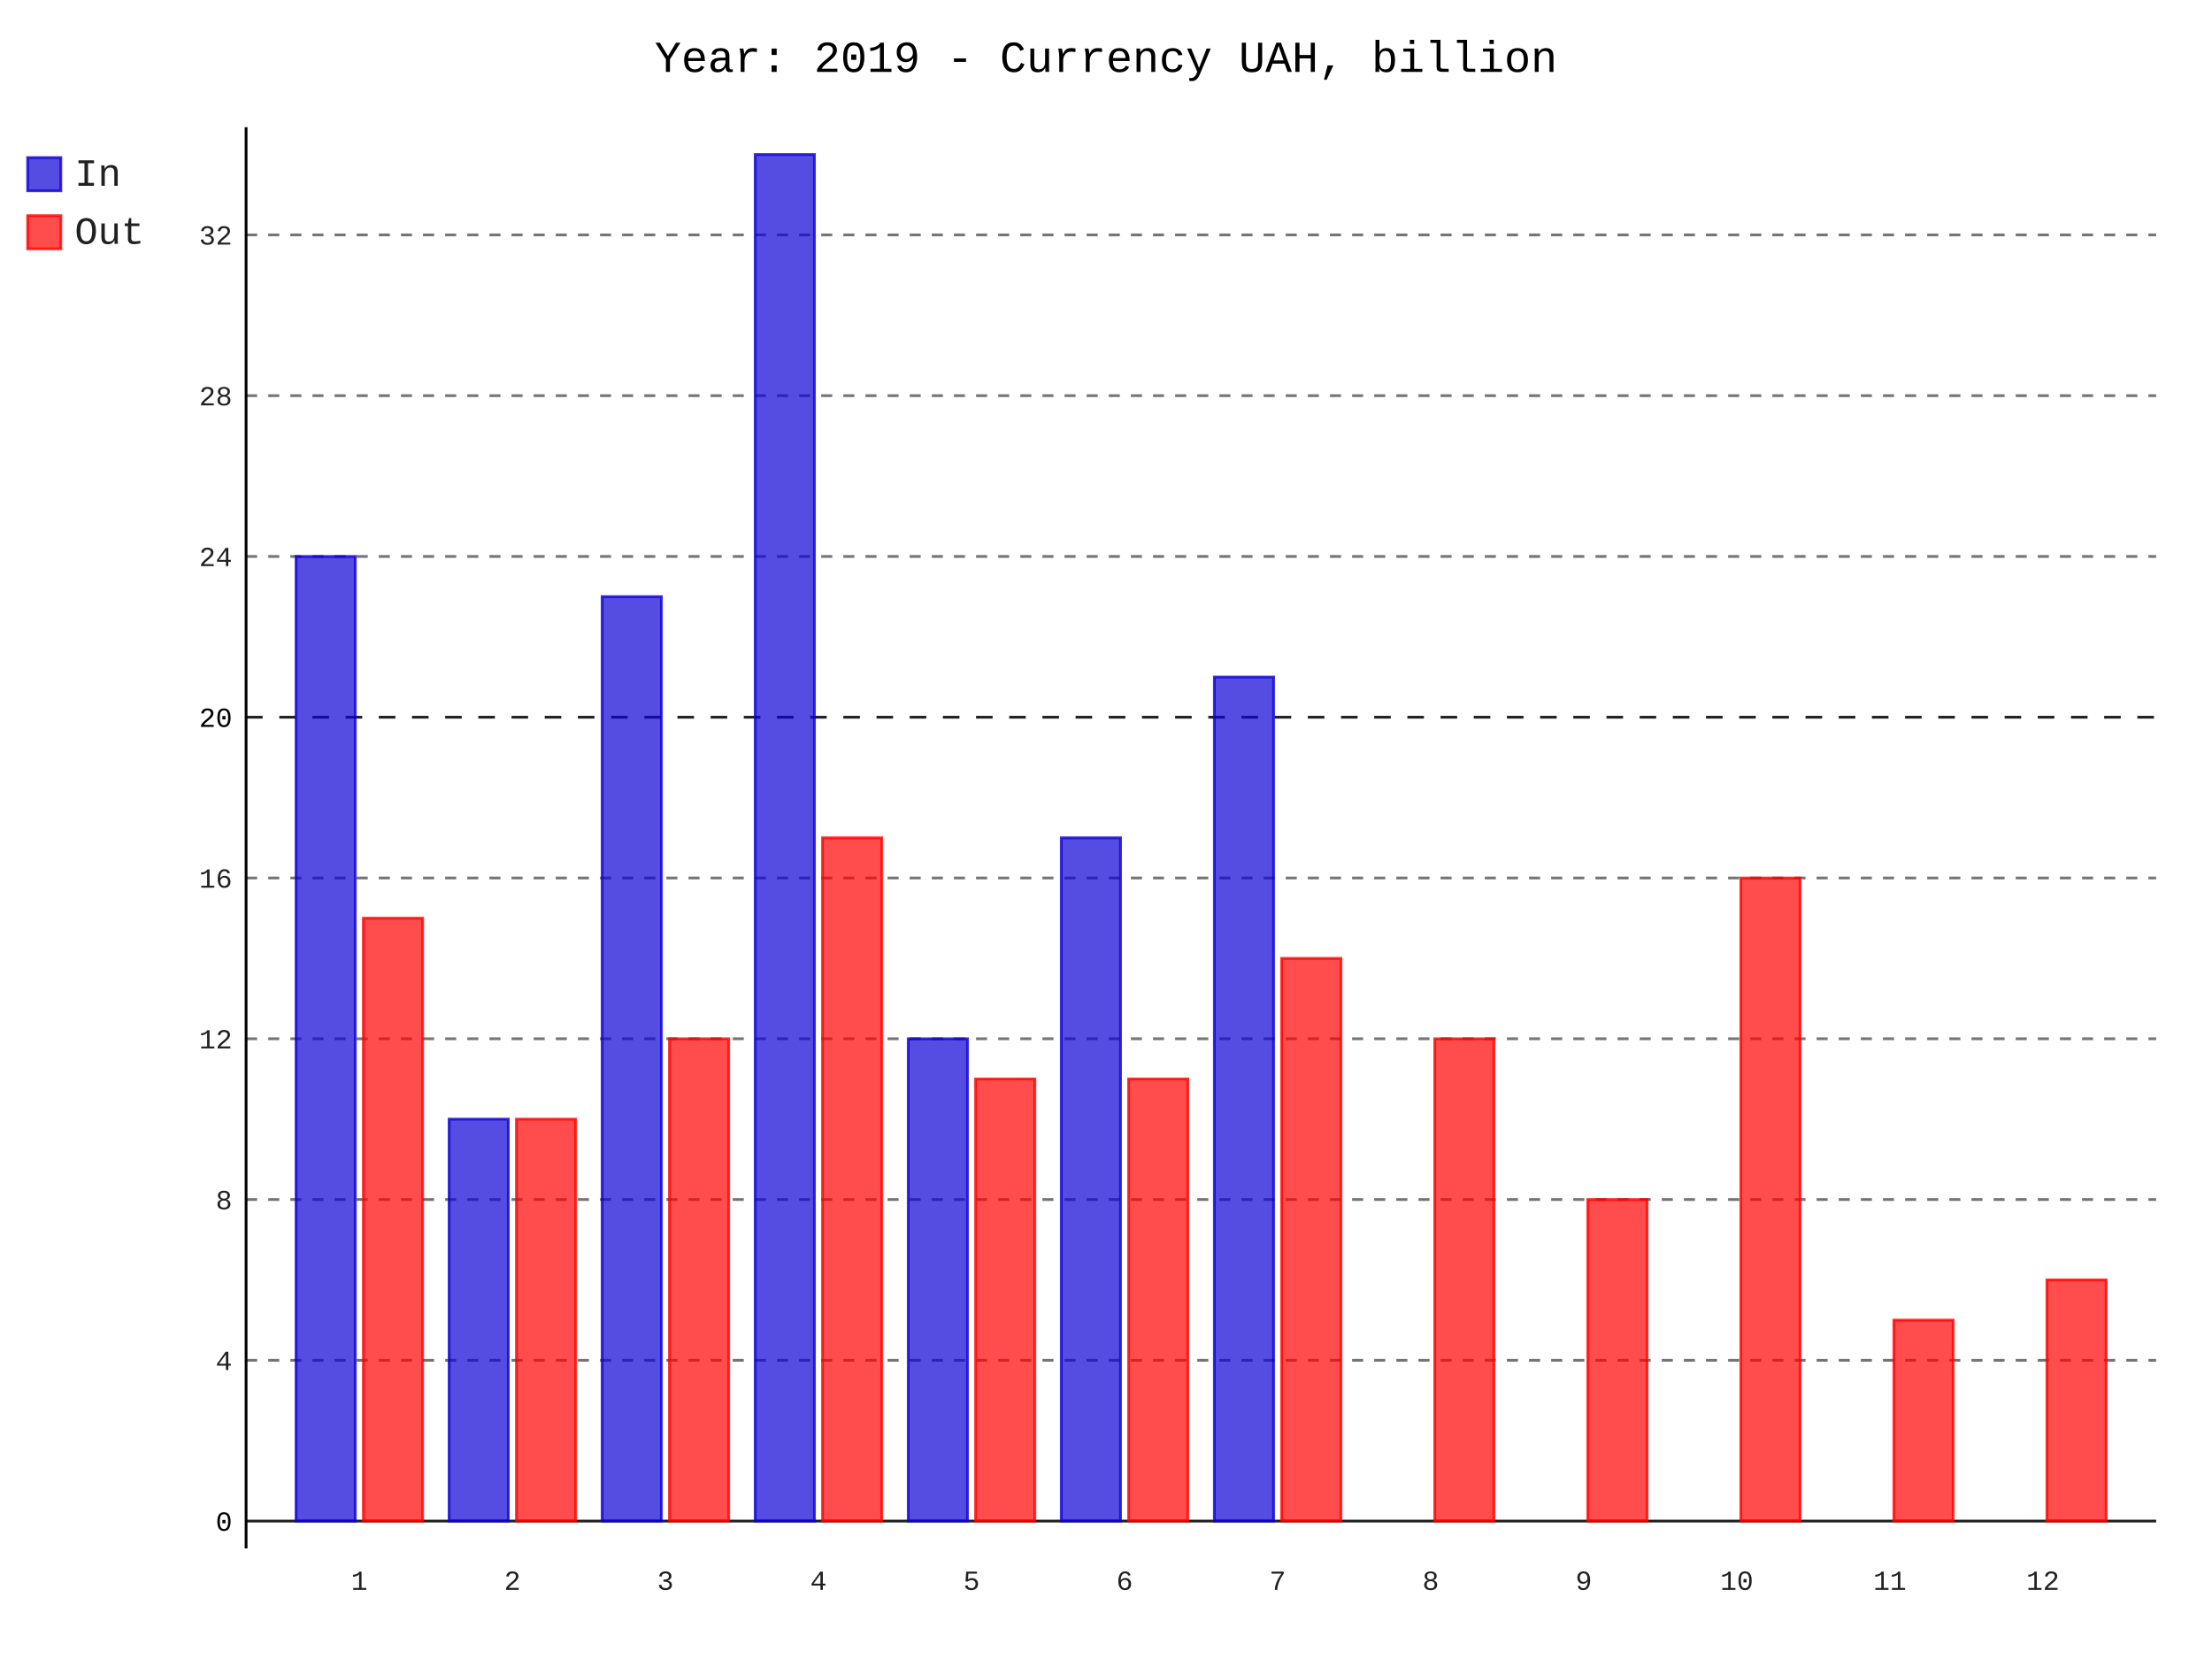
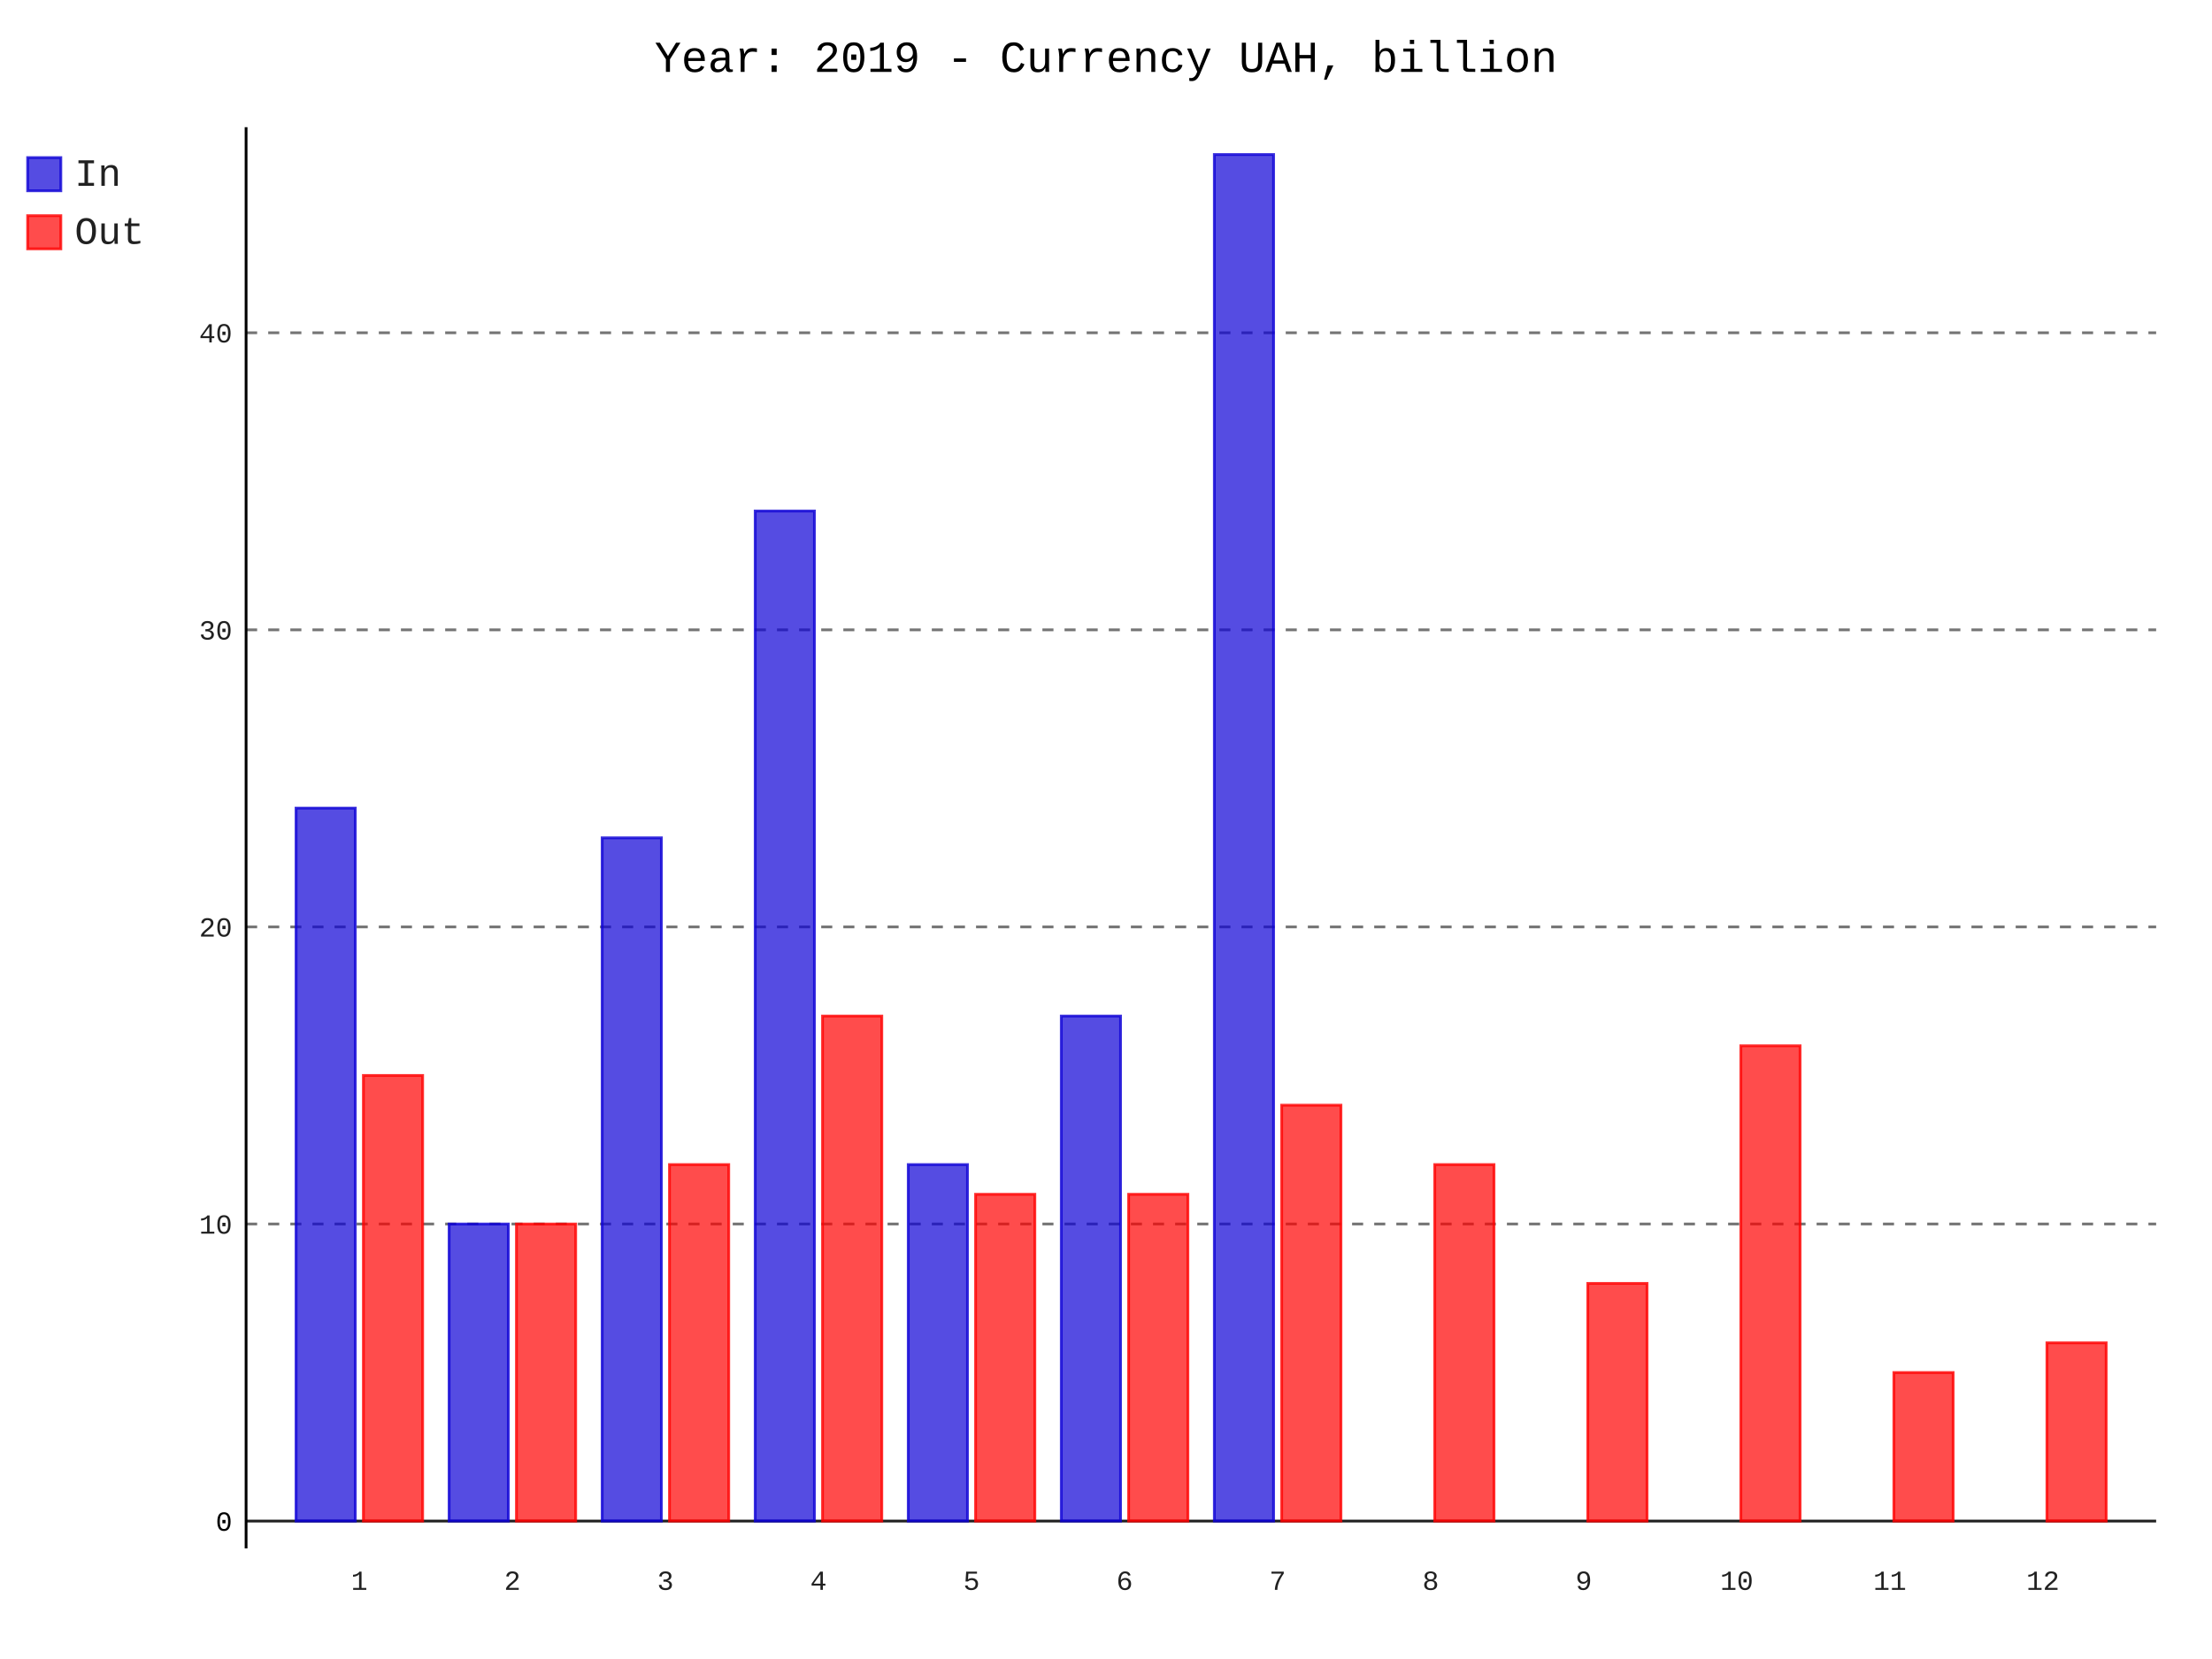
- <svg xmlns="http://www.w3.org/2000/svg" class="pygal-chart" id="chart-8a8cd2ef-dc55-4d56-974d-a507516ee1ba" viewBox="0 0 800 600">
+ <svg xmlns="http://www.w3.org/2000/svg" class="pygal-chart" id="chart-40b64cc5-6ace-4997-a07a-0007b4d95c33" viewBox="0 0 800 600">
  <defs>
-     <style type="text/css">#chart-8a8cd2ef-dc55-4d56-974d-a507516ee1ba{-webkit-user-select:none;-webkit-font-smoothing:antialiased;font-family:Consolas,"Liberation Mono",Menlo,Courier,monospace}#chart-8a8cd2ef-dc55-4d56-974d-a507516ee1ba .title{font-family:Consolas,"Liberation Mono",Menlo,Courier,monospace;font-size:16px}#chart-8a8cd2ef-dc55-4d56-974d-a507516ee1ba .legends .legend text{font-family:Consolas,"Liberation Mono",Menlo,Courier,monospace;font-size:14px}#chart-8a8cd2ef-dc55-4d56-974d-a507516ee1ba .axis text{font-family:Consolas,"Liberation Mono",Menlo,Courier,monospace;font-size:10px}#chart-8a8cd2ef-dc55-4d56-974d-a507516ee1ba .axis text.major{font-family:Consolas,"Liberation Mono",Menlo,Courier,monospace;font-size:10px}#chart-8a8cd2ef-dc55-4d56-974d-a507516ee1ba .text-overlay text.value{font-family:Consolas,"Liberation Mono",Menlo,Courier,monospace;font-size:16px}#chart-8a8cd2ef-dc55-4d56-974d-a507516ee1ba .text-overlay text.label{font-family:Consolas,"Liberation Mono",Menlo,Courier,monospace;font-size:10px}#chart-8a8cd2ef-dc55-4d56-974d-a507516ee1ba .tooltip{font-family:Consolas,"Liberation Mono",Menlo,Courier,monospace;font-size:14px}#chart-8a8cd2ef-dc55-4d56-974d-a507516ee1ba text.no_data{font-family:Consolas,"Liberation Mono",Menlo,Courier,monospace;font-size:64px}
- #chart-8a8cd2ef-dc55-4d56-974d-a507516ee1ba{background-color:#ffffff}#chart-8a8cd2ef-dc55-4d56-974d-a507516ee1ba path,#chart-8a8cd2ef-dc55-4d56-974d-a507516ee1ba line,#chart-8a8cd2ef-dc55-4d56-974d-a507516ee1ba rect,#chart-8a8cd2ef-dc55-4d56-974d-a507516ee1ba circle{-webkit-transition:150ms;-moz-transition:150ms;transition:150ms}#chart-8a8cd2ef-dc55-4d56-974d-a507516ee1ba .graph &gt; .background{fill:#ffffff}#chart-8a8cd2ef-dc55-4d56-974d-a507516ee1ba .plot &gt; .background{fill:rgba(255,255,255,1)}#chart-8a8cd2ef-dc55-4d56-974d-a507516ee1ba .graph{fill:rgba(0,0,0,.87)}#chart-8a8cd2ef-dc55-4d56-974d-a507516ee1ba text.no_data{fill:rgba(0,0,0,1)}#chart-8a8cd2ef-dc55-4d56-974d-a507516ee1ba .title{fill:rgba(0,0,0,1)}#chart-8a8cd2ef-dc55-4d56-974d-a507516ee1ba .legends .legend text{fill:rgba(0,0,0,.87)}#chart-8a8cd2ef-dc55-4d56-974d-a507516ee1ba .legends .legend:hover text{fill:rgba(0,0,0,1)}#chart-8a8cd2ef-dc55-4d56-974d-a507516ee1ba .axis .line{stroke:rgba(0,0,0,1)}#chart-8a8cd2ef-dc55-4d56-974d-a507516ee1ba .axis .guide.line{stroke:rgba(0,0,0,.54)}#chart-8a8cd2ef-dc55-4d56-974d-a507516ee1ba .axis .major.line{stroke:rgba(0,0,0,.87)}#chart-8a8cd2ef-dc55-4d56-974d-a507516ee1ba .axis text.major{fill:rgba(0,0,0,1)}#chart-8a8cd2ef-dc55-4d56-974d-a507516ee1ba .axis.y .guides:hover .guide.line,#chart-8a8cd2ef-dc55-4d56-974d-a507516ee1ba .line-graph .axis.x .guides:hover .guide.line,#chart-8a8cd2ef-dc55-4d56-974d-a507516ee1ba .stackedline-graph .axis.x .guides:hover .guide.line,#chart-8a8cd2ef-dc55-4d56-974d-a507516ee1ba .xy-graph .axis.x .guides:hover .guide.line{stroke:rgba(0,0,0,1)}#chart-8a8cd2ef-dc55-4d56-974d-a507516ee1ba .axis .guides:hover text{fill:rgba(0,0,0,1)}#chart-8a8cd2ef-dc55-4d56-974d-a507516ee1ba .reactive{fill-opacity:.7;stroke-opacity:.8}#chart-8a8cd2ef-dc55-4d56-974d-a507516ee1ba .ci{stroke:rgba(0,0,0,.87)}#chart-8a8cd2ef-dc55-4d56-974d-a507516ee1ba .reactive.active,#chart-8a8cd2ef-dc55-4d56-974d-a507516ee1ba .active .reactive{fill-opacity:.8;stroke-opacity:.9;stroke-width:4}#chart-8a8cd2ef-dc55-4d56-974d-a507516ee1ba .ci .reactive.active{stroke-width:1.5}#chart-8a8cd2ef-dc55-4d56-974d-a507516ee1ba .series text{fill:rgba(0,0,0,1)}#chart-8a8cd2ef-dc55-4d56-974d-a507516ee1ba .tooltip rect{fill:rgba(255,255,255,1);stroke:rgba(0,0,0,1);-webkit-transition:opacity 150ms;-moz-transition:opacity 150ms;transition:opacity 150ms}#chart-8a8cd2ef-dc55-4d56-974d-a507516ee1ba .tooltip .label{fill:rgba(0,0,0,.87)}#chart-8a8cd2ef-dc55-4d56-974d-a507516ee1ba .tooltip .label{fill:rgba(0,0,0,.87)}#chart-8a8cd2ef-dc55-4d56-974d-a507516ee1ba .tooltip .legend{font-size:.8em;fill:rgba(0,0,0,.54)}#chart-8a8cd2ef-dc55-4d56-974d-a507516ee1ba .tooltip .x_label{font-size:.6em;fill:rgba(0,0,0,1)}#chart-8a8cd2ef-dc55-4d56-974d-a507516ee1ba .tooltip .xlink{font-size:.5em;text-decoration:underline}#chart-8a8cd2ef-dc55-4d56-974d-a507516ee1ba .tooltip .value{font-size:1.5em}#chart-8a8cd2ef-dc55-4d56-974d-a507516ee1ba .bound{font-size:.5em}#chart-8a8cd2ef-dc55-4d56-974d-a507516ee1ba .max-value{font-size:.75em;fill:rgba(0,0,0,.54)}#chart-8a8cd2ef-dc55-4d56-974d-a507516ee1ba .map-element{fill:rgba(255,255,255,1);stroke:rgba(0,0,0,.54) !important}#chart-8a8cd2ef-dc55-4d56-974d-a507516ee1ba .map-element .reactive{fill-opacity:inherit;stroke-opacity:inherit}#chart-8a8cd2ef-dc55-4d56-974d-a507516ee1ba .color-0,#chart-8a8cd2ef-dc55-4d56-974d-a507516ee1ba .color-0 a:visited{stroke:#0d00d6;fill:#0d00d6}#chart-8a8cd2ef-dc55-4d56-974d-a507516ee1ba .color-1,#chart-8a8cd2ef-dc55-4d56-974d-a507516ee1ba .color-1 a:visited{stroke:#ff0000;fill:#ff0000}#chart-8a8cd2ef-dc55-4d56-974d-a507516ee1ba .text-overlay .color-0 text{fill:black}#chart-8a8cd2ef-dc55-4d56-974d-a507516ee1ba .text-overlay .color-1 text{fill:black}
- #chart-8a8cd2ef-dc55-4d56-974d-a507516ee1ba text.no_data{text-anchor:middle}#chart-8a8cd2ef-dc55-4d56-974d-a507516ee1ba .guide.line{fill:none}#chart-8a8cd2ef-dc55-4d56-974d-a507516ee1ba .centered{text-anchor:middle}#chart-8a8cd2ef-dc55-4d56-974d-a507516ee1ba .title{text-anchor:middle}#chart-8a8cd2ef-dc55-4d56-974d-a507516ee1ba .legends .legend text{fill-opacity:1}#chart-8a8cd2ef-dc55-4d56-974d-a507516ee1ba .axis.x text{text-anchor:middle}#chart-8a8cd2ef-dc55-4d56-974d-a507516ee1ba .axis.x:not(.web) text[transform]{text-anchor:start}#chart-8a8cd2ef-dc55-4d56-974d-a507516ee1ba .axis.x:not(.web) text[transform].backwards{text-anchor:end}#chart-8a8cd2ef-dc55-4d56-974d-a507516ee1ba .axis.y text{text-anchor:end}#chart-8a8cd2ef-dc55-4d56-974d-a507516ee1ba .axis.y text[transform].backwards{text-anchor:start}#chart-8a8cd2ef-dc55-4d56-974d-a507516ee1ba .axis.y2 text{text-anchor:start}#chart-8a8cd2ef-dc55-4d56-974d-a507516ee1ba .axis.y2 text[transform].backwards{text-anchor:end}#chart-8a8cd2ef-dc55-4d56-974d-a507516ee1ba .axis .guide.line{stroke-dasharray:4,4}#chart-8a8cd2ef-dc55-4d56-974d-a507516ee1ba .axis .major.guide.line{stroke-dasharray:6,6}#chart-8a8cd2ef-dc55-4d56-974d-a507516ee1ba .horizontal .axis.y .guide.line,#chart-8a8cd2ef-dc55-4d56-974d-a507516ee1ba .horizontal .axis.y2 .guide.line,#chart-8a8cd2ef-dc55-4d56-974d-a507516ee1ba .vertical .axis.x .guide.line{opacity:0}#chart-8a8cd2ef-dc55-4d56-974d-a507516ee1ba .horizontal .axis.always_show .guide.line,#chart-8a8cd2ef-dc55-4d56-974d-a507516ee1ba .vertical .axis.always_show .guide.line{opacity:1 !important}#chart-8a8cd2ef-dc55-4d56-974d-a507516ee1ba .axis.y .guides:hover .guide.line,#chart-8a8cd2ef-dc55-4d56-974d-a507516ee1ba .axis.y2 .guides:hover .guide.line,#chart-8a8cd2ef-dc55-4d56-974d-a507516ee1ba .axis.x .guides:hover .guide.line{opacity:1}#chart-8a8cd2ef-dc55-4d56-974d-a507516ee1ba .axis .guides:hover text{opacity:1}#chart-8a8cd2ef-dc55-4d56-974d-a507516ee1ba .nofill{fill:none}#chart-8a8cd2ef-dc55-4d56-974d-a507516ee1ba .subtle-fill{fill-opacity:.2}#chart-8a8cd2ef-dc55-4d56-974d-a507516ee1ba .dot{stroke-width:1px;fill-opacity:1}#chart-8a8cd2ef-dc55-4d56-974d-a507516ee1ba .dot.active{stroke-width:5px}#chart-8a8cd2ef-dc55-4d56-974d-a507516ee1ba .dot.negative{fill:transparent}#chart-8a8cd2ef-dc55-4d56-974d-a507516ee1ba text,#chart-8a8cd2ef-dc55-4d56-974d-a507516ee1ba tspan{stroke:none !important}#chart-8a8cd2ef-dc55-4d56-974d-a507516ee1ba .series text.active{opacity:1}#chart-8a8cd2ef-dc55-4d56-974d-a507516ee1ba .tooltip rect{fill-opacity:.95;stroke-width:.5}#chart-8a8cd2ef-dc55-4d56-974d-a507516ee1ba .tooltip text{fill-opacity:1}#chart-8a8cd2ef-dc55-4d56-974d-a507516ee1ba .showable{visibility:hidden}#chart-8a8cd2ef-dc55-4d56-974d-a507516ee1ba .showable.shown{visibility:visible}#chart-8a8cd2ef-dc55-4d56-974d-a507516ee1ba .gauge-background{fill:rgba(229,229,229,1);stroke:none}#chart-8a8cd2ef-dc55-4d56-974d-a507516ee1ba .bg-lines{stroke:#ffffff;stroke-width:2px}</style>
+     <style type="text/css">#chart-40b64cc5-6ace-4997-a07a-0007b4d95c33{-webkit-user-select:none;-webkit-font-smoothing:antialiased;font-family:Consolas,"Liberation Mono",Menlo,Courier,monospace}#chart-40b64cc5-6ace-4997-a07a-0007b4d95c33 .title{font-family:Consolas,"Liberation Mono",Menlo,Courier,monospace;font-size:16px}#chart-40b64cc5-6ace-4997-a07a-0007b4d95c33 .legends .legend text{font-family:Consolas,"Liberation Mono",Menlo,Courier,monospace;font-size:14px}#chart-40b64cc5-6ace-4997-a07a-0007b4d95c33 .axis text{font-family:Consolas,"Liberation Mono",Menlo,Courier,monospace;font-size:10px}#chart-40b64cc5-6ace-4997-a07a-0007b4d95c33 .axis text.major{font-family:Consolas,"Liberation Mono",Menlo,Courier,monospace;font-size:10px}#chart-40b64cc5-6ace-4997-a07a-0007b4d95c33 .text-overlay text.value{font-family:Consolas,"Liberation Mono",Menlo,Courier,monospace;font-size:16px}#chart-40b64cc5-6ace-4997-a07a-0007b4d95c33 .text-overlay text.label{font-family:Consolas,"Liberation Mono",Menlo,Courier,monospace;font-size:10px}#chart-40b64cc5-6ace-4997-a07a-0007b4d95c33 .tooltip{font-family:Consolas,"Liberation Mono",Menlo,Courier,monospace;font-size:14px}#chart-40b64cc5-6ace-4997-a07a-0007b4d95c33 text.no_data{font-family:Consolas,"Liberation Mono",Menlo,Courier,monospace;font-size:64px}
+ #chart-40b64cc5-6ace-4997-a07a-0007b4d95c33{background-color:#ffffff}#chart-40b64cc5-6ace-4997-a07a-0007b4d95c33 path,#chart-40b64cc5-6ace-4997-a07a-0007b4d95c33 line,#chart-40b64cc5-6ace-4997-a07a-0007b4d95c33 rect,#chart-40b64cc5-6ace-4997-a07a-0007b4d95c33 circle{-webkit-transition:150ms;-moz-transition:150ms;transition:150ms}#chart-40b64cc5-6ace-4997-a07a-0007b4d95c33 .graph &gt; .background{fill:#ffffff}#chart-40b64cc5-6ace-4997-a07a-0007b4d95c33 .plot &gt; .background{fill:rgba(255,255,255,1)}#chart-40b64cc5-6ace-4997-a07a-0007b4d95c33 .graph{fill:rgba(0,0,0,.87)}#chart-40b64cc5-6ace-4997-a07a-0007b4d95c33 text.no_data{fill:rgba(0,0,0,1)}#chart-40b64cc5-6ace-4997-a07a-0007b4d95c33 .title{fill:rgba(0,0,0,1)}#chart-40b64cc5-6ace-4997-a07a-0007b4d95c33 .legends .legend text{fill:rgba(0,0,0,.87)}#chart-40b64cc5-6ace-4997-a07a-0007b4d95c33 .legends .legend:hover text{fill:rgba(0,0,0,1)}#chart-40b64cc5-6ace-4997-a07a-0007b4d95c33 .axis .line{stroke:rgba(0,0,0,1)}#chart-40b64cc5-6ace-4997-a07a-0007b4d95c33 .axis .guide.line{stroke:rgba(0,0,0,.54)}#chart-40b64cc5-6ace-4997-a07a-0007b4d95c33 .axis .major.line{stroke:rgba(0,0,0,.87)}#chart-40b64cc5-6ace-4997-a07a-0007b4d95c33 .axis text.major{fill:rgba(0,0,0,1)}#chart-40b64cc5-6ace-4997-a07a-0007b4d95c33 .axis.y .guides:hover .guide.line,#chart-40b64cc5-6ace-4997-a07a-0007b4d95c33 .line-graph .axis.x .guides:hover .guide.line,#chart-40b64cc5-6ace-4997-a07a-0007b4d95c33 .stackedline-graph .axis.x .guides:hover .guide.line,#chart-40b64cc5-6ace-4997-a07a-0007b4d95c33 .xy-graph .axis.x .guides:hover .guide.line{stroke:rgba(0,0,0,1)}#chart-40b64cc5-6ace-4997-a07a-0007b4d95c33 .axis .guides:hover text{fill:rgba(0,0,0,1)}#chart-40b64cc5-6ace-4997-a07a-0007b4d95c33 .reactive{fill-opacity:.7;stroke-opacity:.8}#chart-40b64cc5-6ace-4997-a07a-0007b4d95c33 .ci{stroke:rgba(0,0,0,.87)}#chart-40b64cc5-6ace-4997-a07a-0007b4d95c33 .reactive.active,#chart-40b64cc5-6ace-4997-a07a-0007b4d95c33 .active .reactive{fill-opacity:.8;stroke-opacity:.9;stroke-width:4}#chart-40b64cc5-6ace-4997-a07a-0007b4d95c33 .ci .reactive.active{stroke-width:1.5}#chart-40b64cc5-6ace-4997-a07a-0007b4d95c33 .series text{fill:rgba(0,0,0,1)}#chart-40b64cc5-6ace-4997-a07a-0007b4d95c33 .tooltip rect{fill:rgba(255,255,255,1);stroke:rgba(0,0,0,1);-webkit-transition:opacity 150ms;-moz-transition:opacity 150ms;transition:opacity 150ms}#chart-40b64cc5-6ace-4997-a07a-0007b4d95c33 .tooltip .label{fill:rgba(0,0,0,.87)}#chart-40b64cc5-6ace-4997-a07a-0007b4d95c33 .tooltip .label{fill:rgba(0,0,0,.87)}#chart-40b64cc5-6ace-4997-a07a-0007b4d95c33 .tooltip .legend{font-size:.8em;fill:rgba(0,0,0,.54)}#chart-40b64cc5-6ace-4997-a07a-0007b4d95c33 .tooltip .x_label{font-size:.6em;fill:rgba(0,0,0,1)}#chart-40b64cc5-6ace-4997-a07a-0007b4d95c33 .tooltip .xlink{font-size:.5em;text-decoration:underline}#chart-40b64cc5-6ace-4997-a07a-0007b4d95c33 .tooltip .value{font-size:1.5em}#chart-40b64cc5-6ace-4997-a07a-0007b4d95c33 .bound{font-size:.5em}#chart-40b64cc5-6ace-4997-a07a-0007b4d95c33 .max-value{font-size:.75em;fill:rgba(0,0,0,.54)}#chart-40b64cc5-6ace-4997-a07a-0007b4d95c33 .map-element{fill:rgba(255,255,255,1);stroke:rgba(0,0,0,.54) !important}#chart-40b64cc5-6ace-4997-a07a-0007b4d95c33 .map-element .reactive{fill-opacity:inherit;stroke-opacity:inherit}#chart-40b64cc5-6ace-4997-a07a-0007b4d95c33 .color-0,#chart-40b64cc5-6ace-4997-a07a-0007b4d95c33 .color-0 a:visited{stroke:#0d00d6;fill:#0d00d6}#chart-40b64cc5-6ace-4997-a07a-0007b4d95c33 .color-1,#chart-40b64cc5-6ace-4997-a07a-0007b4d95c33 .color-1 a:visited{stroke:#ff0000;fill:#ff0000}#chart-40b64cc5-6ace-4997-a07a-0007b4d95c33 .text-overlay .color-0 text{fill:black}#chart-40b64cc5-6ace-4997-a07a-0007b4d95c33 .text-overlay .color-1 text{fill:black}
+ #chart-40b64cc5-6ace-4997-a07a-0007b4d95c33 text.no_data{text-anchor:middle}#chart-40b64cc5-6ace-4997-a07a-0007b4d95c33 .guide.line{fill:none}#chart-40b64cc5-6ace-4997-a07a-0007b4d95c33 .centered{text-anchor:middle}#chart-40b64cc5-6ace-4997-a07a-0007b4d95c33 .title{text-anchor:middle}#chart-40b64cc5-6ace-4997-a07a-0007b4d95c33 .legends .legend text{fill-opacity:1}#chart-40b64cc5-6ace-4997-a07a-0007b4d95c33 .axis.x text{text-anchor:middle}#chart-40b64cc5-6ace-4997-a07a-0007b4d95c33 .axis.x:not(.web) text[transform]{text-anchor:start}#chart-40b64cc5-6ace-4997-a07a-0007b4d95c33 .axis.x:not(.web) text[transform].backwards{text-anchor:end}#chart-40b64cc5-6ace-4997-a07a-0007b4d95c33 .axis.y text{text-anchor:end}#chart-40b64cc5-6ace-4997-a07a-0007b4d95c33 .axis.y text[transform].backwards{text-anchor:start}#chart-40b64cc5-6ace-4997-a07a-0007b4d95c33 .axis.y2 text{text-anchor:start}#chart-40b64cc5-6ace-4997-a07a-0007b4d95c33 .axis.y2 text[transform].backwards{text-anchor:end}#chart-40b64cc5-6ace-4997-a07a-0007b4d95c33 .axis .guide.line{stroke-dasharray:4,4}#chart-40b64cc5-6ace-4997-a07a-0007b4d95c33 .axis .major.guide.line{stroke-dasharray:6,6}#chart-40b64cc5-6ace-4997-a07a-0007b4d95c33 .horizontal .axis.y .guide.line,#chart-40b64cc5-6ace-4997-a07a-0007b4d95c33 .horizontal .axis.y2 .guide.line,#chart-40b64cc5-6ace-4997-a07a-0007b4d95c33 .vertical .axis.x .guide.line{opacity:0}#chart-40b64cc5-6ace-4997-a07a-0007b4d95c33 .horizontal .axis.always_show .guide.line,#chart-40b64cc5-6ace-4997-a07a-0007b4d95c33 .vertical .axis.always_show .guide.line{opacity:1 !important}#chart-40b64cc5-6ace-4997-a07a-0007b4d95c33 .axis.y .guides:hover .guide.line,#chart-40b64cc5-6ace-4997-a07a-0007b4d95c33 .axis.y2 .guides:hover .guide.line,#chart-40b64cc5-6ace-4997-a07a-0007b4d95c33 .axis.x .guides:hover .guide.line{opacity:1}#chart-40b64cc5-6ace-4997-a07a-0007b4d95c33 .axis .guides:hover text{opacity:1}#chart-40b64cc5-6ace-4997-a07a-0007b4d95c33 .nofill{fill:none}#chart-40b64cc5-6ace-4997-a07a-0007b4d95c33 .subtle-fill{fill-opacity:.2}#chart-40b64cc5-6ace-4997-a07a-0007b4d95c33 .dot{stroke-width:1px;fill-opacity:1}#chart-40b64cc5-6ace-4997-a07a-0007b4d95c33 .dot.active{stroke-width:5px}#chart-40b64cc5-6ace-4997-a07a-0007b4d95c33 .dot.negative{fill:transparent}#chart-40b64cc5-6ace-4997-a07a-0007b4d95c33 text,#chart-40b64cc5-6ace-4997-a07a-0007b4d95c33 tspan{stroke:none !important}#chart-40b64cc5-6ace-4997-a07a-0007b4d95c33 .series text.active{opacity:1}#chart-40b64cc5-6ace-4997-a07a-0007b4d95c33 .tooltip rect{fill-opacity:.95;stroke-width:.5}#chart-40b64cc5-6ace-4997-a07a-0007b4d95c33 .tooltip text{fill-opacity:1}#chart-40b64cc5-6ace-4997-a07a-0007b4d95c33 .showable{visibility:hidden}#chart-40b64cc5-6ace-4997-a07a-0007b4d95c33 .showable.shown{visibility:visible}#chart-40b64cc5-6ace-4997-a07a-0007b4d95c33 .gauge-background{fill:rgba(229,229,229,1);stroke:none}#chart-40b64cc5-6ace-4997-a07a-0007b4d95c33 .bg-lines{stroke:#ffffff;stroke-width:2px}</style>
  </defs>
  <g class="graph bar-graph vertical">
    <rect class="background" height="600" width="800" x="0" y="0" />
    <g class="plot" transform="translate(89, 46)">
      <rect class="background" height="514" width="690.8" x="0" y="0" />
      <g class="axis y always_show">
        <g class="guides">
          <path class="axis major line" d="M0 504.115 h690.8" />
          <text class="major" x="-5" y="507.615">0</text>
        </g>
        <g class="guides">
-           <path class="guide line" d="M0 445.971 h690.8" />
-           <text class="" x="-5" y="449.471">4</text>
+           <path class="guide line" d="M0 396.674 h690.8" />
+           <text class="" x="-5" y="400.174">10</text>
        </g>
        <g class="guides">
-           <path class="guide line" d="M0 387.826 h690.8" />
-           <text class="" x="-5" y="391.326">8</text>
+           <path class="guide line" d="M0 289.232 h690.8" />
+           <text class="" x="-5" y="292.732">20</text>
        </g>
        <g class="guides">
-           <path class="guide line" d="M0 329.681 h690.8" />
-           <text class="" x="-5" y="333.181">12</text>
+           <path class="guide line" d="M0 181.791 h690.8" />
+           <text class="" x="-5" y="185.291">30</text>
        </g>
        <g class="guides">
-           <path class="guide line" d="M0 271.536 h690.8" />
-           <text class="" x="-5" y="275.036">16</text>
-         </g>
-         <g class="guides">
-           <path class="major guide line" d="M0 213.391 h690.8" />
-           <text class="major" x="-5" y="216.891">20</text>
-         </g>
-         <g class="guides">
-           <path class="guide line" d="M0 155.247 h690.8" />
-           <text class="" x="-5" y="158.747">24</text>
-         </g>
-         <g class="guides">
-           <path class="guide line" d="M0 97.102 h690.8" />
-           <text class="" x="-5" y="100.602">28</text>
-         </g>
-         <g class="guides">
-           <path class="guide line" d="M0 38.957 h690.8" />
-           <text class="" x="-5" y="42.457">32</text>
+           <path class="guide line" d="M0 74.349 h690.8" />
+           <text class="" x="-5" y="77.849">40</text>
        </g>
      </g>
      <g class="axis x">
        <path class="line" d="M0 0 v514" />
        <g class="guides">
          <path class="guide line" d="M40.961 0 v514" />
          <text class="" x="40.961" y="529.0">1</text>
        </g>
        <g class="guides">
          <path class="guide line" d="M96.313 0 v514" />
          <text class="" x="96.313" y="529.0">2</text>
        </g>
        <g class="guides">
          <path class="guide line" d="M151.666 0 v514" />
          <text class="" x="151.666" y="529.0">3</text>
        </g>
        <g class="guides">
          <path class="guide line" d="M207.019 0 v514" />
          <text class="" x="207.019" y="529.0">4</text>
        </g>
        <g class="guides">
          <path class="guide line" d="M262.371 0 v514" />
          <text class="" x="262.371" y="529.0">5</text>
        </g>
        <g class="guides">
          <path class="guide line" d="M317.724 0 v514" />
          <text class="" x="317.724" y="529.0">6</text>
        </g>
        <g class="guides">
          <path class="guide line" d="M373.076 0 v514" />
          <text class="" x="373.076" y="529.0">7</text>
        </g>
        <g class="guides">
          <path class="guide line" d="M428.429 0 v514" />
          <text class="" x="428.429" y="529.0">8</text>
        </g>
        <g class="guides">
          <path class="guide line" d="M483.781 0 v514" />
          <text class="" x="483.781" y="529.0">9</text>
        </g>
        <g class="guides">
          <path class="guide line" d="M539.134 0 v514" />
          <text class="" x="539.134" y="529.0">10</text>
        </g>
        <g class="guides">
          <path class="guide line" d="M594.487 0 v514" />
          <text class="" x="594.487" y="529.0">11</text>
        </g>
        <g class="guides">
          <path class="guide line" d="M649.839 0 v514" />
          <text class="" x="649.839" y="529.0">12</text>
        </g>
      </g>
      <g class="series serie-0 color-0">
        <g class="bars">
          <g class="bar">
-             <rect class="rect reactive tooltip-trigger" height="348.869" rx="0" ry="0" width="21.433" x="18.067" y="155.247" />
+             <rect class="rect reactive tooltip-trigger" height="257.86" rx="0" ry="0" width="21.433" x="18.067" y="246.256" />
          </g>
          <g class="bar">
-             <rect class="rect reactive tooltip-trigger" height="145.362" rx="0" ry="0" width="21.433" x="73.42" y="358.753" />
+             <rect class="rect reactive tooltip-trigger" height="107.441" rx="0" ry="0" width="21.433" x="73.42" y="396.674" />
          </g>
          <g class="bar">
-             <rect class="rect reactive tooltip-trigger" height="334.333" rx="0" ry="0" width="21.433" x="128.772" y="169.783" />
+             <rect class="rect reactive tooltip-trigger" height="247.115" rx="0" ry="0" width="21.433" x="128.772" y="257.0" />
          </g>
          <g class="bar">
-             <rect class="rect reactive tooltip-trigger" height="494.231" rx="0" ry="0" width="21.433" x="184.125" y="9.885" />
+             <rect class="rect reactive tooltip-trigger" height="365.301" rx="0" ry="0" width="21.433" x="184.125" y="138.814" />
          </g>
          <g class="bar">
-             <rect class="rect reactive tooltip-trigger" height="174.434" rx="0" ry="0" width="21.433" x="239.477" y="329.681" />
+             <rect class="rect reactive tooltip-trigger" height="128.93" rx="0" ry="0" width="21.433" x="239.477" y="375.186" />
          </g>
          <g class="bar">
-             <rect class="rect reactive tooltip-trigger" height="247.115" rx="0" ry="0" width="21.433" x="294.83" y="257.0" />
+             <rect class="rect reactive tooltip-trigger" height="182.651" rx="0" ry="0" width="21.433" x="294.83" y="321.465" />
          </g>
          <g class="bar">
-             <rect class="rect reactive tooltip-trigger" height="305.26" rx="0" ry="0" width="21.433" x="350.182" y="198.855" />
+             <rect class="rect reactive tooltip-trigger" height="494.231" rx="0" ry="0" width="21.433" x="350.182" y="9.885" />
          </g>
          <g class="bar">
            <rect class="rect reactive tooltip-trigger" height="0.0" rx="0" ry="0" width="21.433" x="405.535" y="504.115" />
          </g>
          <g class="bar">
            <rect class="rect reactive tooltip-trigger" height="0.0" rx="0" ry="0" width="21.433" x="460.888" y="504.115" />
          </g>
          <g class="bar">
            <rect class="rect reactive tooltip-trigger" height="0.0" rx="0" ry="0" width="21.433" x="516.24" y="504.115" />
          </g>
          <g class="bar">
            <rect class="rect reactive tooltip-trigger" height="0.0" rx="0" ry="0" width="21.433" x="571.593" y="504.115" />
          </g>
          <g class="bar">
            <rect class="rect reactive tooltip-trigger" height="0.0" rx="0" ry="0" width="21.433" x="626.945" y="504.115" />
          </g>
        </g>
      </g>
      <g class="series serie-1 color-1">
        <g class="bars">
          <g class="bar">
-             <rect class="rect reactive tooltip-trigger" height="218.043" rx="0" ry="0" width="21.433" x="42.422" y="286.072" />
+             <rect class="rect reactive tooltip-trigger" height="161.162" rx="0" ry="0" width="21.433" x="42.422" y="342.953" />
          </g>
          <g class="bar">
-             <rect class="rect reactive tooltip-trigger" height="145.362" rx="0" ry="0" width="21.433" x="97.775" y="358.753" />
+             <rect class="rect reactive tooltip-trigger" height="107.441" rx="0" ry="0" width="21.433" x="97.775" y="396.674" />
          </g>
          <g class="bar">
-             <rect class="rect reactive tooltip-trigger" height="174.434" rx="0" ry="0" width="21.433" x="153.127" y="329.681" />
+             <rect class="rect reactive tooltip-trigger" height="128.93" rx="0" ry="0" width="21.433" x="153.127" y="375.186" />
          </g>
          <g class="bar">
-             <rect class="rect reactive tooltip-trigger" height="247.115" rx="0" ry="0" width="21.433" x="208.48" y="257.0" />
+             <rect class="rect reactive tooltip-trigger" height="182.651" rx="0" ry="0" width="21.433" x="208.48" y="321.465" />
          </g>
          <g class="bar">
-             <rect class="rect reactive tooltip-trigger" height="159.898" rx="0" ry="0" width="21.433" x="263.832" y="344.217" />
+             <rect class="rect reactive tooltip-trigger" height="118.186" rx="0" ry="0" width="21.433" x="263.832" y="385.93" />
          </g>
          <g class="bar">
-             <rect class="rect reactive tooltip-trigger" height="159.898" rx="0" ry="0" width="21.433" x="319.185" y="344.217" />
+             <rect class="rect reactive tooltip-trigger" height="118.186" rx="0" ry="0" width="21.433" x="319.185" y="385.93" />
          </g>
          <g class="bar">
-             <rect class="rect reactive tooltip-trigger" height="203.507" rx="0" ry="0" width="21.433" x="374.538" y="300.609" />
+             <rect class="rect reactive tooltip-trigger" height="150.418" rx="0" ry="0" width="21.433" x="374.538" y="353.697" />
          </g>
          <g class="bar">
-             <rect class="rect reactive tooltip-trigger" height="174.434" rx="0" ry="0" width="21.433" x="429.89" y="329.681" />
+             <rect class="rect reactive tooltip-trigger" height="128.93" rx="0" ry="0" width="21.433" x="429.89" y="375.186" />
          </g>
          <g class="bar">
-             <rect class="rect reactive tooltip-trigger" height="116.29" rx="0" ry="0" width="21.433" x="485.243" y="387.826" />
+             <rect class="rect reactive tooltip-trigger" height="85.953" rx="0" ry="0" width="21.433" x="485.243" y="418.162" />
          </g>
          <g class="bar">
-             <rect class="rect reactive tooltip-trigger" height="232.579" rx="0" ry="0" width="21.433" x="540.595" y="271.536" />
+             <rect class="rect reactive tooltip-trigger" height="171.906" rx="0" ry="0" width="21.433" x="540.595" y="332.209" />
          </g>
          <g class="bar">
-             <rect class="rect reactive tooltip-trigger" height="72.681" rx="0" ry="0" width="21.433" x="595.948" y="431.434" />
+             <rect class="rect reactive tooltip-trigger" height="53.721" rx="0" ry="0" width="21.433" x="595.948" y="450.395" />
          </g>
          <g class="bar">
-             <rect class="rect reactive tooltip-trigger" height="87.217" rx="0" ry="0" width="21.433" x="651.3" y="416.898" />
+             <rect class="rect reactive tooltip-trigger" height="64.465" rx="0" ry="0" width="21.433" x="651.3" y="439.651" />
          </g>
        </g>
      </g>
    </g>
    <g class="titles">
      <text class="title plot_title" x="400.0" y="26">Year: 2019 - Currency UAH, billion</text>
    </g>
    <g class="plot overlay" transform="translate(89, 46)">
      <g class="series serie-0 color-0" />
      <g class="series serie-1 color-1" />
    </g>
    <g class="plot text-overlay" transform="translate(89, 46)">
      <g class="series serie-0 color-0" />
      <g class="series serie-1 color-1" />
    </g>
    <g class="plot tooltip-overlay" transform="translate(89, 46)">
      <g class="tooltip" style="opacity: 0" transform="translate(0 0)">
        <rect class="tooltip-box" height="0" rx="0" ry="0" width="0" />
        <g class="text" />
      </g>
    </g>
    <g class="legends" transform="translate(10, 56)">
      <g class="legend reactive activate-serie" id="activate-serie-0">
        <rect class="color-0 reactive" height="12" width="12" x="0.0" y="1.0" />
        <text x="17.0" y="11.2">In</text>
      </g>
      <g class="legend reactive activate-serie" id="activate-serie-1">
        <rect class="color-1 reactive" height="12" width="12" x="0.0" y="22.0" />
        <text x="17.0" y="32.2">Out</text>
      </g>
    </g>
    <g class="legends" transform="translate(790, 56)" />
  </g>
</svg>
